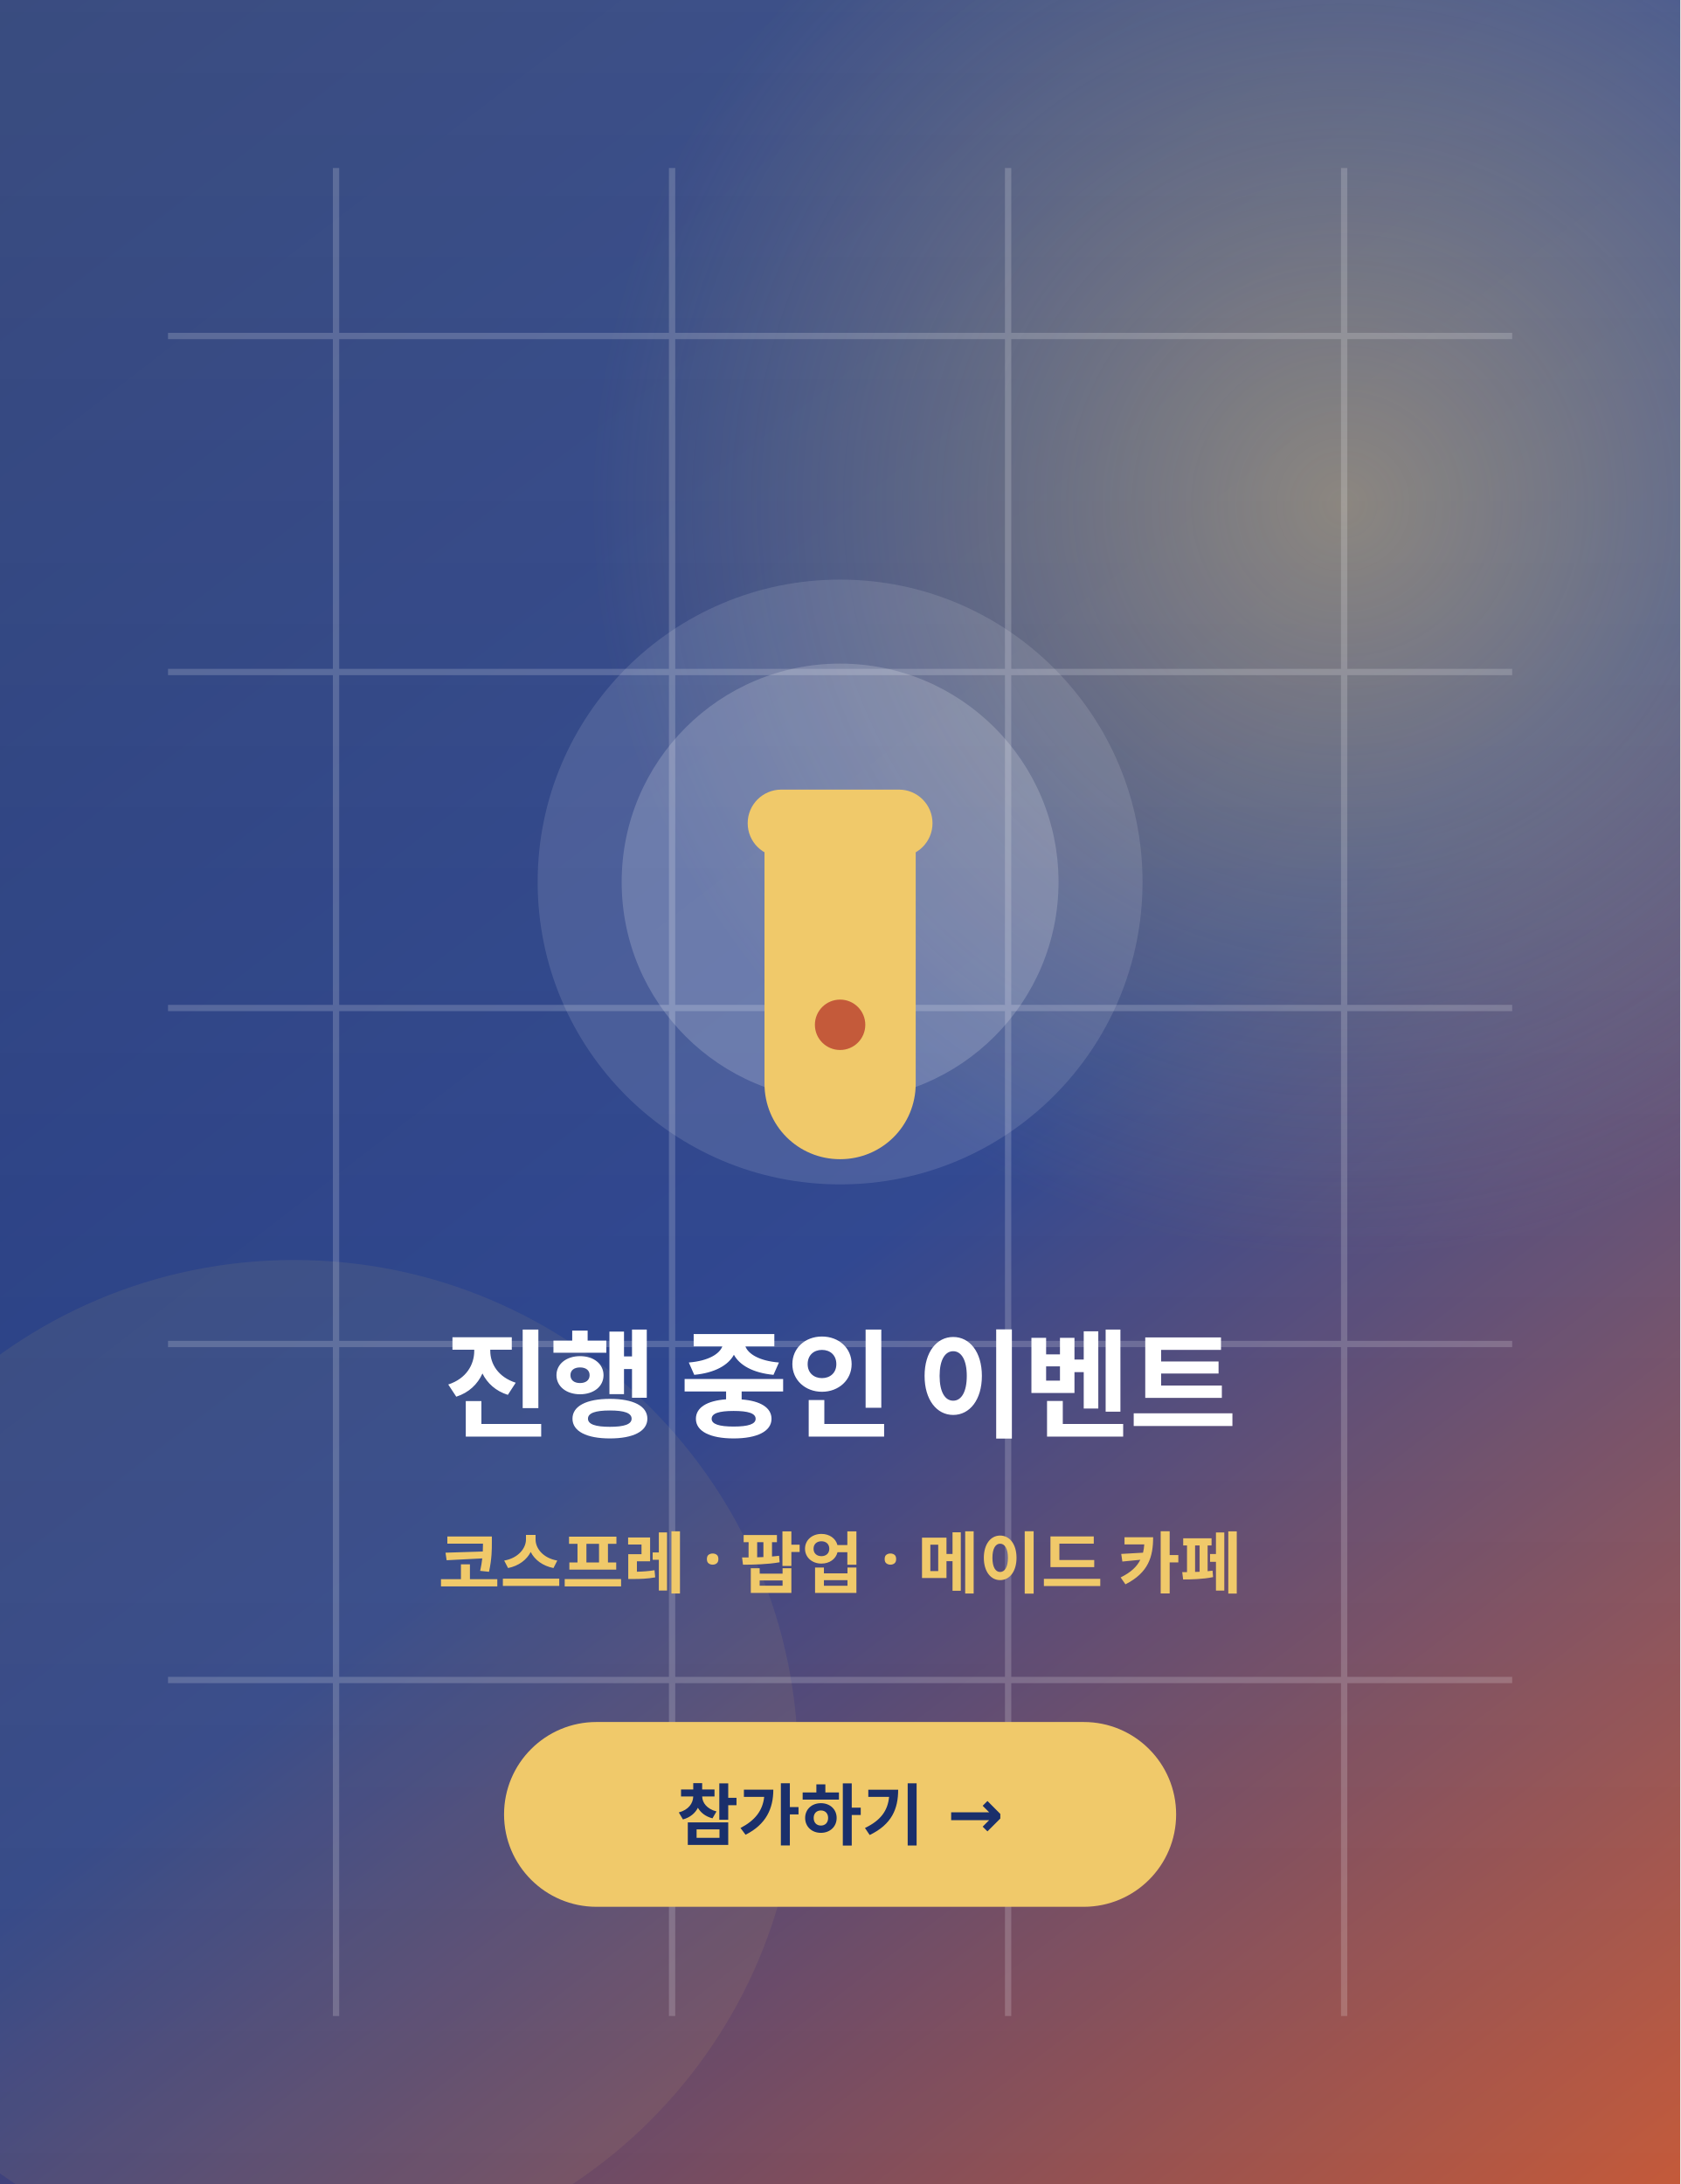
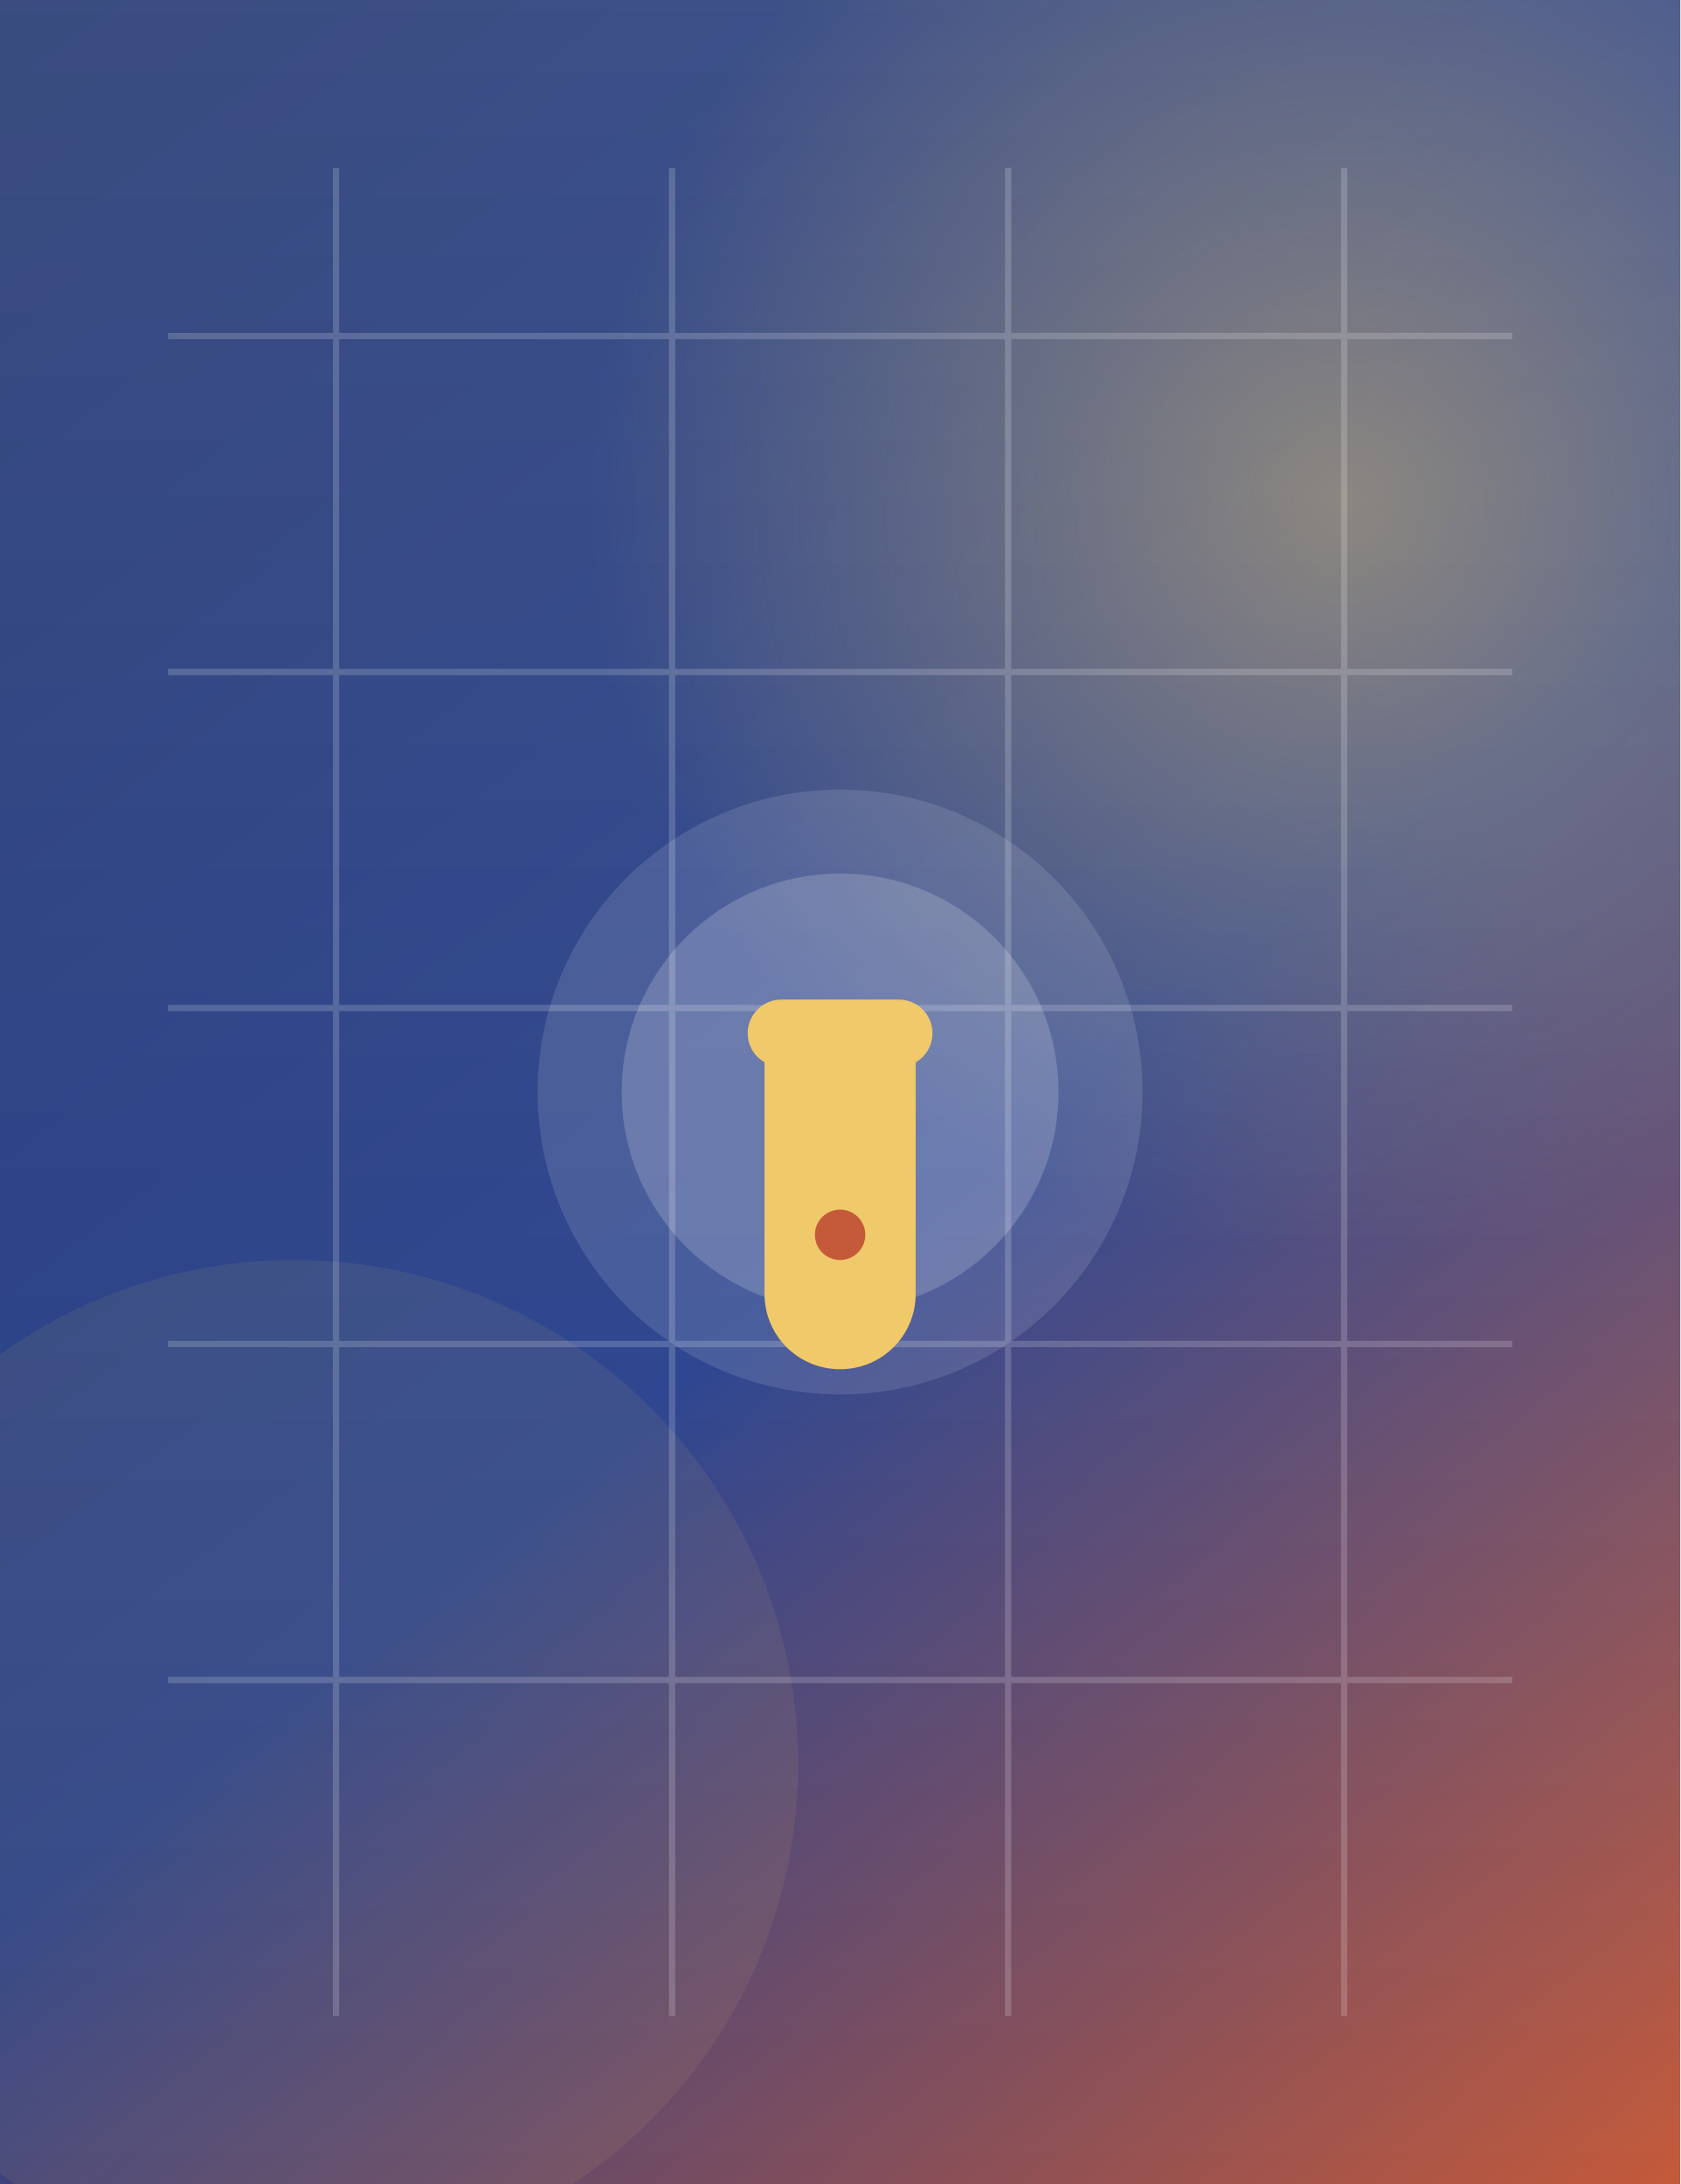
<svg xmlns="http://www.w3.org/2000/svg" viewBox="0 0 400 520" fill="none">
  <defs>
    <linearGradient id="bg" x1="0" y1="0" x2="400" y2="520" gradientUnits="userSpaceOnUse">
      <stop offset="0%" stop-color="#1a2f6b" />
      <stop offset="55%" stop-color="#243d8a" />
      <stop offset="100%" stop-color="#c45a3a" />
    </linearGradient>
    <linearGradient id="shine" x1="0" y1="0" x2="0" y2="520" gradientUnits="userSpaceOnUse">
      <stop offset="0%" stop-color="#ffffff" stop-opacity="0.14" />
      <stop offset="100%" stop-color="#ffffff" stop-opacity="0" />
    </linearGradient>
    <radialGradient id="glow" cx="0" cy="0" r="1" gradientUnits="userSpaceOnUse" gradientTransform="translate(320 120) rotate(90) scale(180)">
      <stop stop-color="#f0c96a" stop-opacity="0.45" />
      <stop offset="1" stop-color="#f0c96a" stop-opacity="0" />
    </radialGradient>
  </defs>
  <rect width="400" height="520" fill="url(#bg)" />
  <rect width="400" height="520" fill="url(#shine)" />
  <circle cx="320" cy="120" r="180" fill="url(#glow)" />
  <circle cx="70" cy="420" r="120" fill="#f0c96a" fill-opacity="0.08" />
  <g opacity="0.18" stroke="#ffffff" stroke-width="1.5">
    <path d="M40 80h320M40 160h320M40 240h320M40 320h320M40 400h320" />
    <path d="M80 40v440M160 40v440M240 40v440M320 40v440" />
  </g>
-   <g transform="translate(200 210)">
+   <g transform="translate(200 260)">
    <circle r="72" fill="#ffffff" fill-opacity="0.12" />
    <circle r="52" fill="#ffffff" fill-opacity="0.18" />
    <path d="M-18-8h36v56c0 10-8 18-18 18s-18-8-18-18V-8z" fill="#f0c96a" />
    <rect x="-22" y="-22" width="44" height="16" rx="8" fill="#f0c96a" />
    <circle cx="0" cy="34" r="6" fill="#c45a3a" />
  </g>
-   <text x="200" y="340" text-anchor="middle" fill="#ffffff" font-family="system-ui,Segoe UI,sans-serif" font-size="28" font-weight="800" letter-spacing="-0.5">진행 중인 이벤트</text>
-   <text x="200" y="378" text-anchor="middle" fill="#f0c96a" font-family="system-ui,Segoe UI,sans-serif" font-size="16" font-weight="600">코스프레 · 팝업 · 메이드 카페</text>
-   <rect x="120" y="410" width="160" height="44" rx="22" fill="#f0c96a" />
-   <text x="200" y="438" text-anchor="middle" fill="#1a2f6b" font-family="system-ui,Segoe UI,sans-serif" font-size="16" font-weight="800">참가하기 →</text>
</svg>
